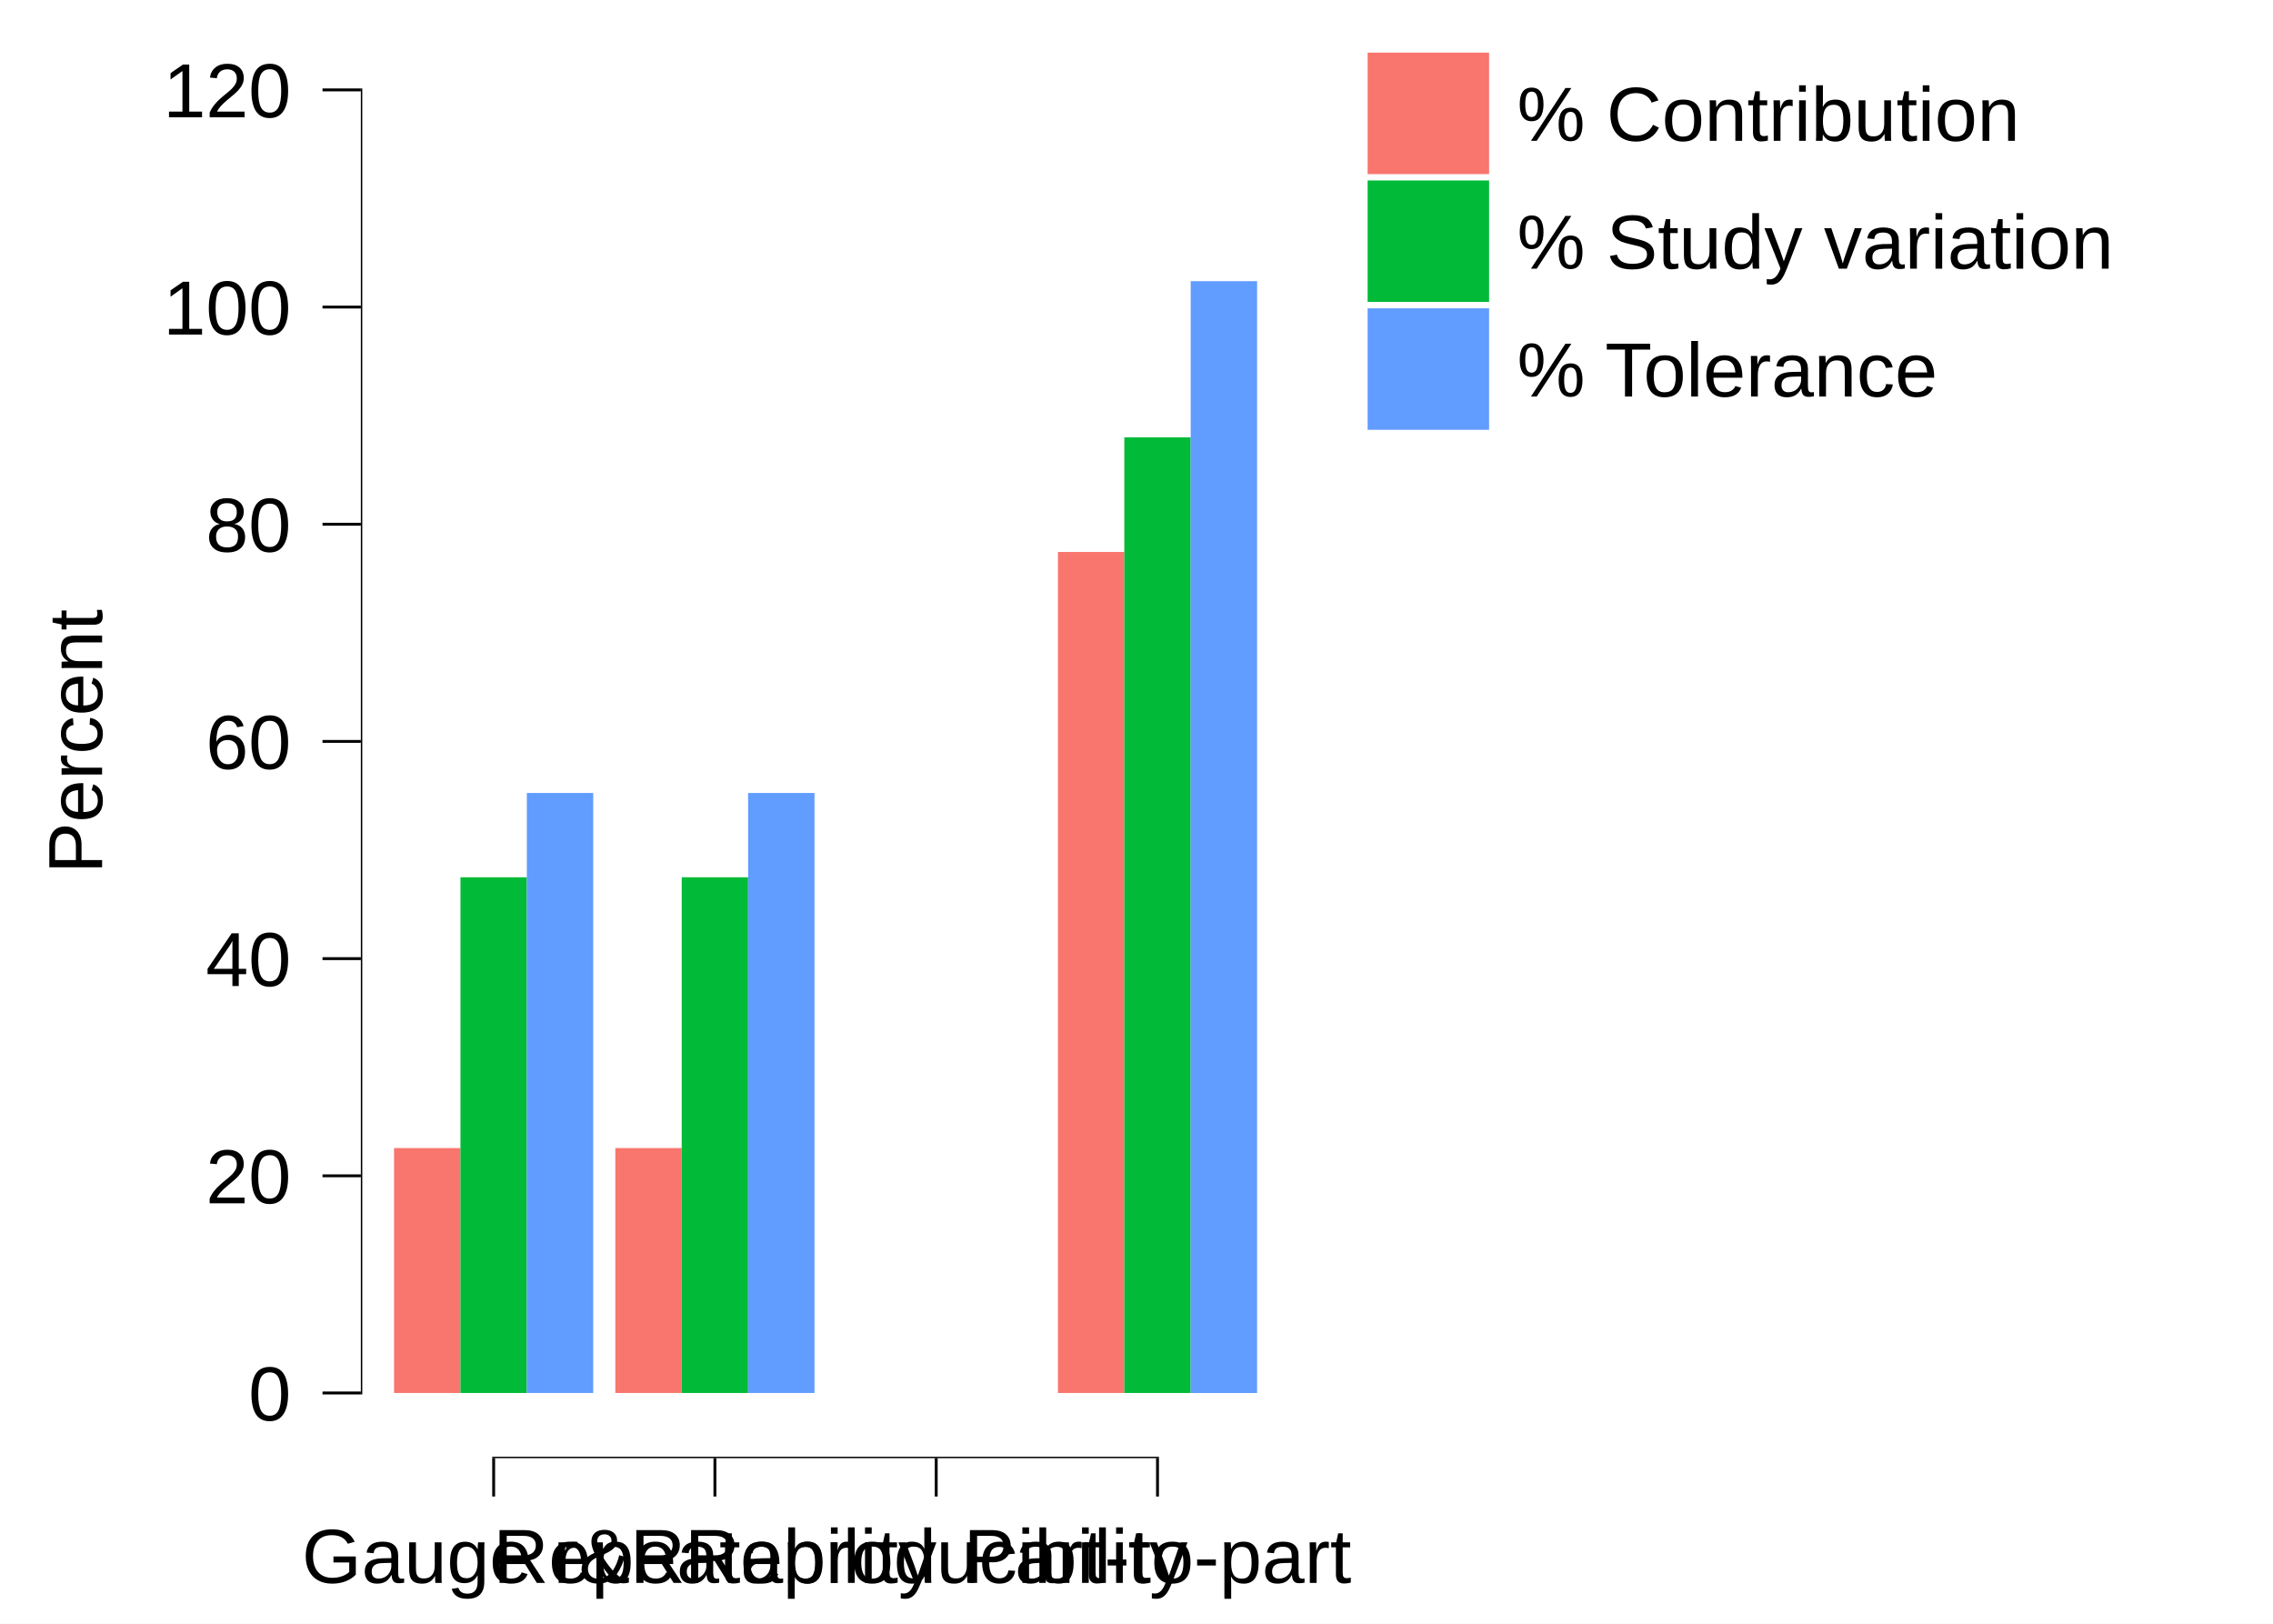
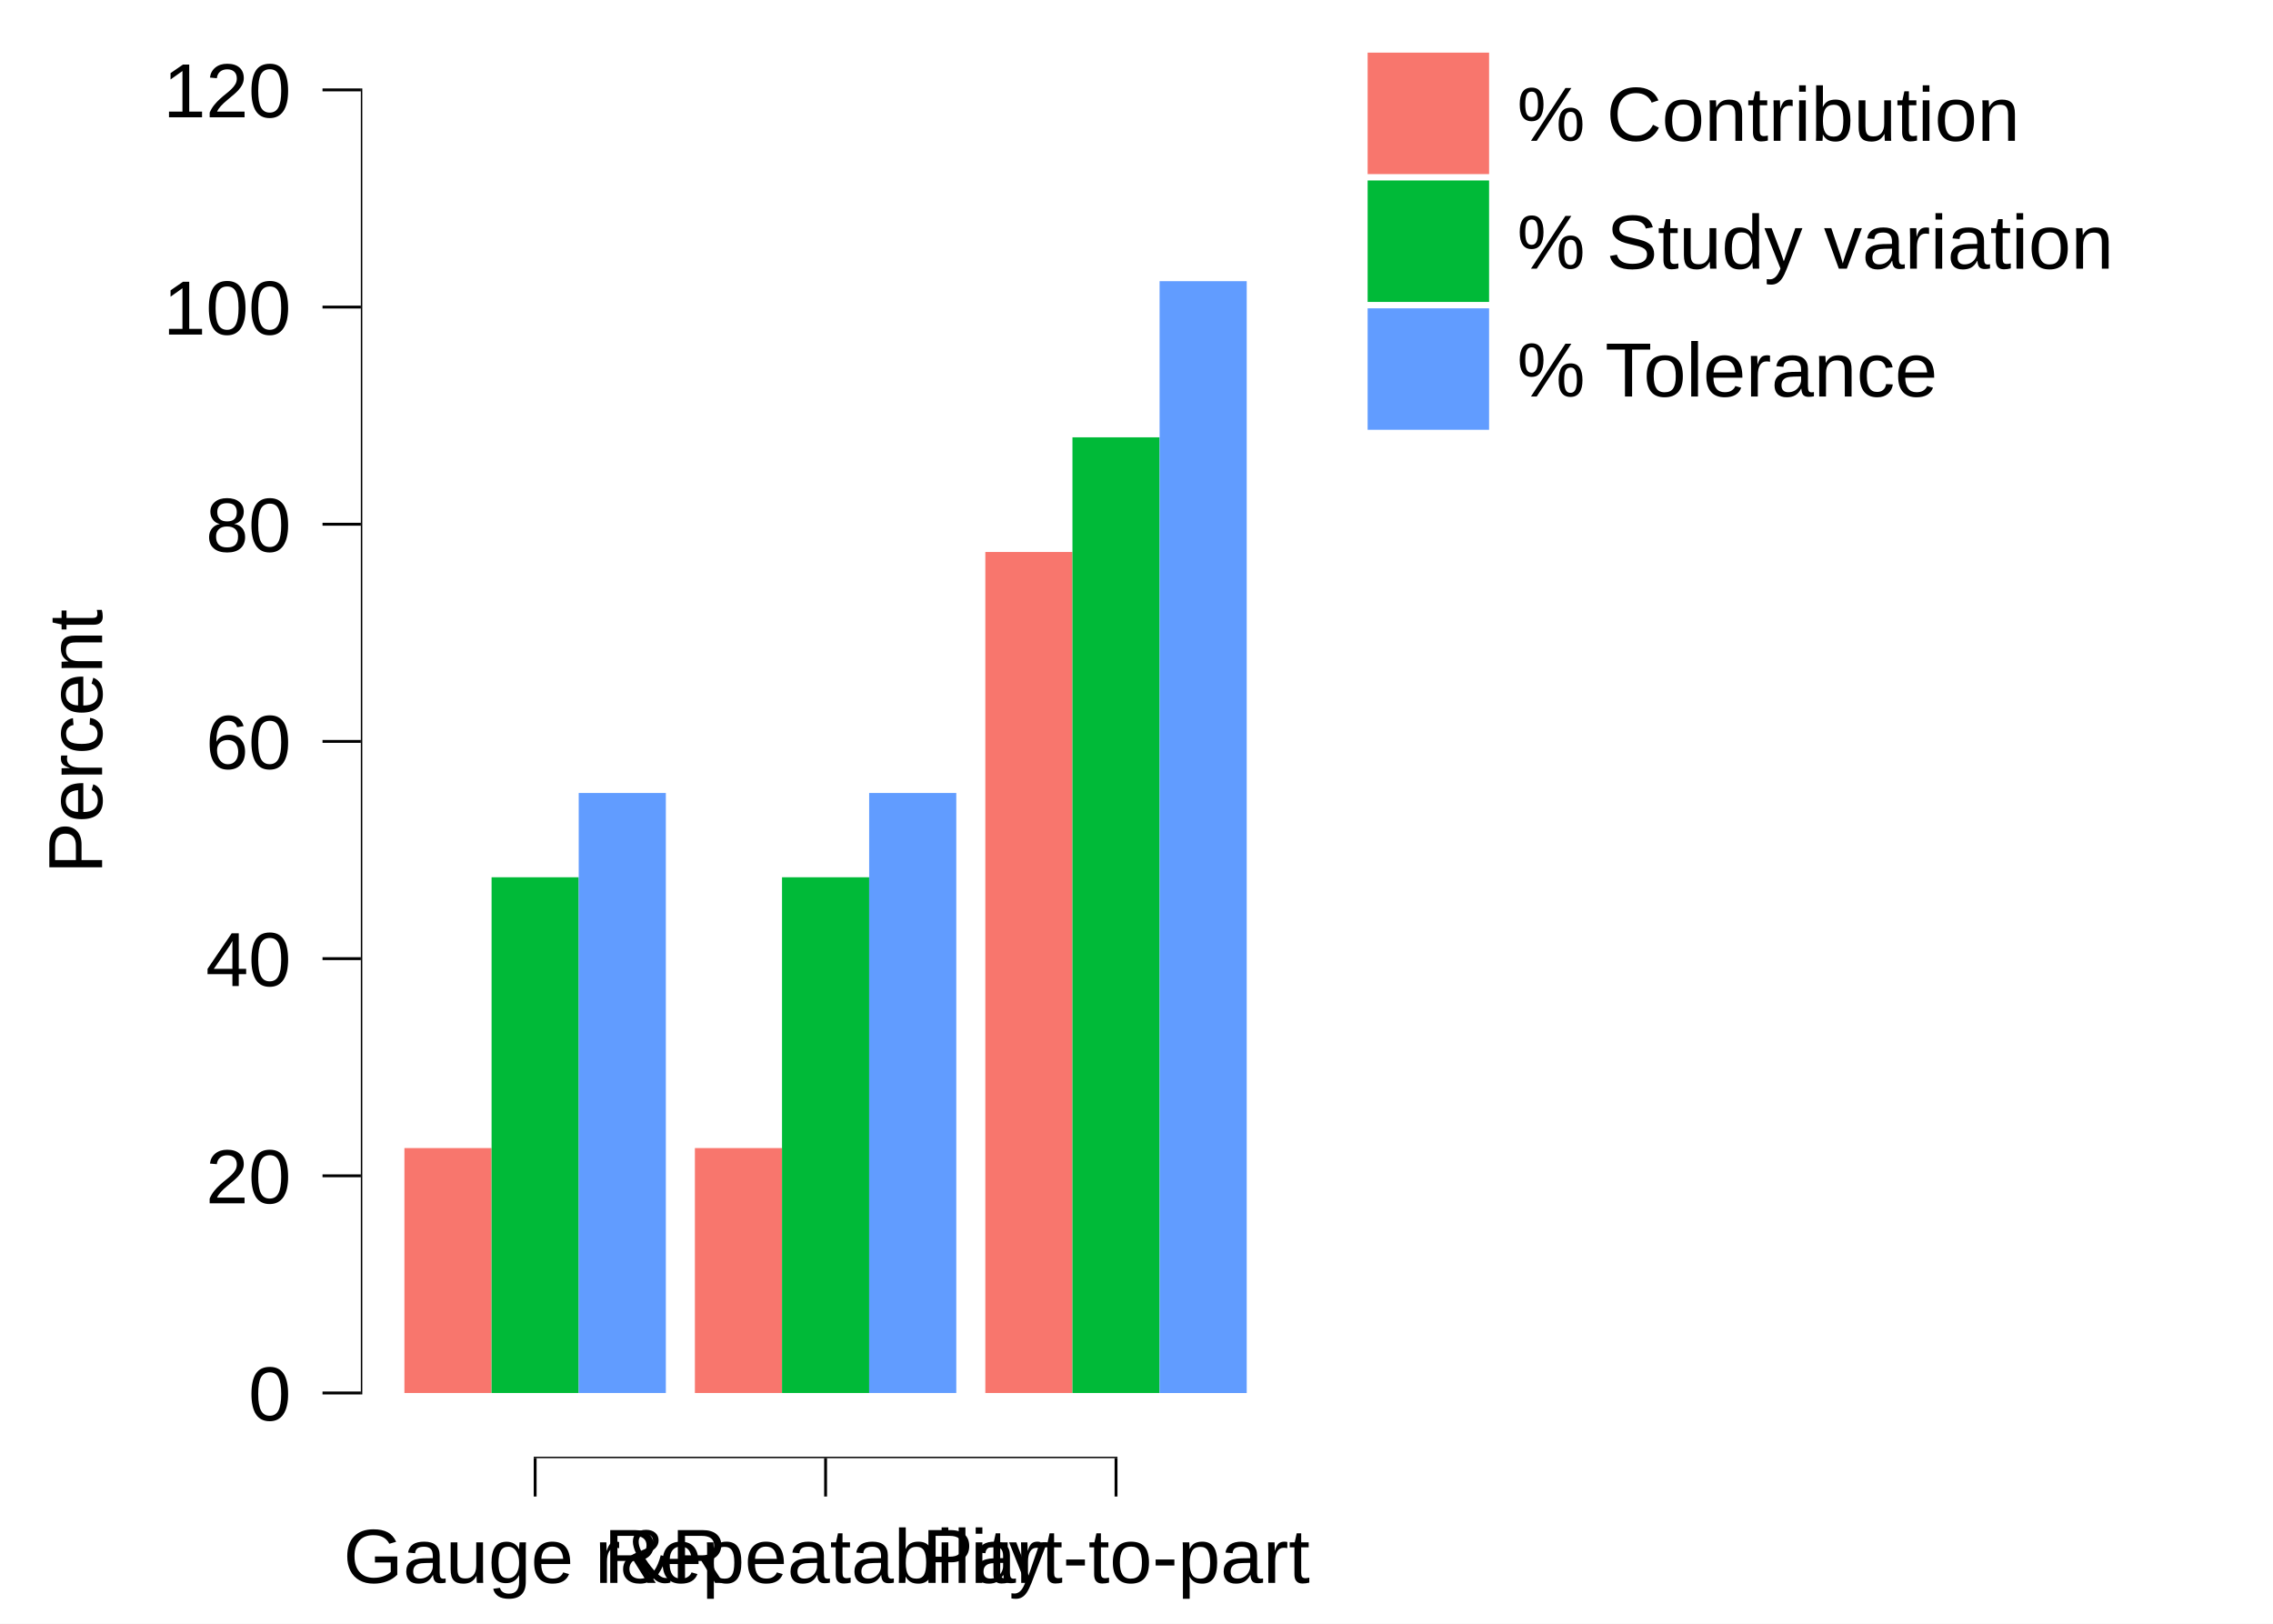
<svg xmlns="http://www.w3.org/2000/svg" width="504.00pt" height="360.00pt" viewBox="0 0 504.00 360.00">
  <g class="svglite">
    <defs>
      <style type="text/css">
    .svglite line, .svglite polyline, .svglite polygon, .svglite path, .svglite rect, .svglite circle {
      fill: none;
      stroke: #000000;
      stroke-linecap: round;
      stroke-linejoin: round;
      stroke-miterlimit: 10.00;
    }
    .svglite text {
      white-space: pre;
    }
    .svglite g.glyphgroup path {
      fill: inherit;
      stroke: none;
    }
  </style>
    </defs>
    <rect width="100%" height="100%" style="stroke: none; fill: #FFFFFF;" />
    <defs>
      <clipPath id="cpMC4wMHw1MDQuMDB8MC4wMHwzNjAuMDA=">
        <rect x="0.00" y="0.00" width="504.00" height="360.00" />
      </clipPath>
    </defs>
    <g clip-path="url(#cpMC4wMHw1MDQuMDB8MC4wMHwzNjAuMDA=)">
      <rect x="0.00" y="0.00" width="504.00" height="360.00" style="stroke-width: 10.67; stroke: none;" />
    </g>
    <defs>
      <clipPath id="cpODAuMDF8Mjg2LjEwfDUuNDh8MzIzLjI5">
        <rect x="80.01" y="5.48" width="206.09" height="317.81" />
      </clipPath>
    </defs>
    <g clip-path="url(#cpODAuMDF8Mjg2LjEwfDUuNDh8MzIzLjI5)">
      <rect x="80.01" y="5.48" width="206.09" height="317.81" style="stroke-width: 10.67; stroke: none;" />
-       <rect x="87.37" y="254.54" width="14.72" height="54.30" style="stroke-width: 1.07; stroke: none; stroke-linecap: butt; stroke-linejoin: miter; fill: #F8766D;" />
-       <rect x="136.44" y="254.54" width="14.72" height="54.30" style="stroke-width: 1.07; stroke: none; stroke-linecap: butt; stroke-linejoin: miter; fill: #F8766D;" />
-       <rect x="185.51" y="308.84" width="14.72" height="0.00" style="stroke-width: 1.07; stroke: none; stroke-linecap: butt; stroke-linejoin: miter; fill: #F8766D;" />
-       <rect x="234.58" y="122.38" width="14.72" height="186.46" style="stroke-width: 1.07; stroke: none; stroke-linecap: butt; stroke-linejoin: miter; fill: #F8766D;" />
-       <rect x="102.10" y="194.50" width="14.72" height="114.34" style="stroke-width: 1.07; stroke: none; stroke-linecap: butt; stroke-linejoin: miter; fill: #00BA38;" />
-       <rect x="151.16" y="194.50" width="14.72" height="114.34" style="stroke-width: 1.07; stroke: none; stroke-linecap: butt; stroke-linejoin: miter; fill: #00BA38;" />
-       <rect x="200.23" y="308.84" width="14.72" height="0.00" style="stroke-width: 1.07; stroke: none; stroke-linecap: butt; stroke-linejoin: miter; fill: #00BA38;" />
-       <rect x="249.30" y="96.96" width="14.72" height="211.88" style="stroke-width: 1.07; stroke: none; stroke-linecap: butt; stroke-linejoin: miter; fill: #00BA38;" />
-       <rect x="116.82" y="175.81" width="14.72" height="133.03" style="stroke-width: 1.07; stroke: none; stroke-linecap: butt; stroke-linejoin: miter; fill: #619CFF;" />
-       <rect x="165.88" y="175.81" width="14.72" height="133.03" style="stroke-width: 1.07; stroke: none; stroke-linecap: butt; stroke-linejoin: miter; fill: #619CFF;" />
-       <rect x="214.95" y="308.84" width="14.72" height="0.00" style="stroke-width: 1.07; stroke: none; stroke-linecap: butt; stroke-linejoin: miter; fill: #619CFF;" />
-       <rect x="264.02" y="62.34" width="14.72" height="246.51" style="stroke-width: 1.07; stroke: none; stroke-linecap: butt; stroke-linejoin: miter; fill: #619CFF;" />
-       <line x1="109.14" y1="323.29" x2="256.98" y2="323.29" style="stroke-width: 0.64; stroke-linecap: butt;" />
+       <rect x="89.67" y="254.54" width="19.32" height="54.30" style="stroke-width: 1.07; stroke: none; stroke-linecap: butt; stroke-linejoin: miter; fill: #F8766D;" />
+       <rect x="154.08" y="254.54" width="19.32" height="54.30" style="stroke-width: 1.07; stroke: none; stroke-linecap: butt; stroke-linejoin: miter; fill: #F8766D;" />
+       <rect x="218.48" y="122.38" width="19.32" height="186.46" style="stroke-width: 1.07; stroke: none; stroke-linecap: butt; stroke-linejoin: miter; fill: #F8766D;" />
+       <rect x="109.00" y="194.50" width="19.32" height="114.34" style="stroke-width: 1.07; stroke: none; stroke-linecap: butt; stroke-linejoin: miter; fill: #00BA38;" />
+       <rect x="173.40" y="194.50" width="19.32" height="114.34" style="stroke-width: 1.07; stroke: none; stroke-linecap: butt; stroke-linejoin: miter; fill: #00BA38;" />
+       <rect x="237.80" y="96.96" width="19.32" height="211.88" style="stroke-width: 1.07; stroke: none; stroke-linecap: butt; stroke-linejoin: miter; fill: #00BA38;" />
+       <rect x="128.32" y="175.81" width="19.32" height="133.03" style="stroke-width: 1.07; stroke: none; stroke-linecap: butt; stroke-linejoin: miter; fill: #619CFF;" />
+       <rect x="192.72" y="175.81" width="19.32" height="133.03" style="stroke-width: 1.07; stroke: none; stroke-linecap: butt; stroke-linejoin: miter; fill: #619CFF;" />
+       <rect x="257.12" y="62.34" width="19.32" height="246.51" style="stroke-width: 1.07; stroke: none; stroke-linecap: butt; stroke-linejoin: miter; fill: #619CFF;" />
+       <line x1="118.34" y1="323.29" x2="247.78" y2="323.29" style="stroke-width: 0.64; stroke-linecap: butt;" />
      <line x1="80.01" y1="309.16" x2="80.01" y2="19.61" style="stroke-width: 0.64; stroke-linecap: butt;" />
      <rect x="80.01" y="5.48" width="206.09" height="317.81" style="stroke-width: 0.00; stroke: none;" />
    </g>
    <g clip-path="url(#cpMC4wMHw1MDQuMDB8MC4wMHwzNjAuMDA=)">
      <polyline points="80.01,323.29 80.01,5.48 " style="stroke-width: 0.00; stroke: none; stroke-linecap: butt;" />
      <text x="64.54" y="314.93" text-anchor="end" style="font-size: 17.00px; font-family: &quot;Arial&quot;;" textLength="9.45px" lengthAdjust="spacingAndGlyphs">0</text>
      <text x="64.54" y="266.78" text-anchor="end" style="font-size: 17.00px; font-family: &quot;Arial&quot;;" textLength="18.91px" lengthAdjust="spacingAndGlyphs">20</text>
      <text x="64.54" y="218.62" text-anchor="end" style="font-size: 17.00px; font-family: &quot;Arial&quot;;" textLength="18.91px" lengthAdjust="spacingAndGlyphs">40</text>
      <text x="64.54" y="170.47" text-anchor="end" style="font-size: 17.00px; font-family: &quot;Arial&quot;;" textLength="18.91px" lengthAdjust="spacingAndGlyphs">60</text>
      <text x="64.54" y="122.32" text-anchor="end" style="font-size: 17.00px; font-family: &quot;Arial&quot;;" textLength="18.91px" lengthAdjust="spacingAndGlyphs">80</text>
      <text x="64.54" y="74.17" text-anchor="end" style="font-size: 17.00px; font-family: &quot;Arial&quot;;" textLength="28.36px" lengthAdjust="spacingAndGlyphs">100</text>
      <text x="64.54" y="26.01" text-anchor="end" style="font-size: 17.00px; font-family: &quot;Arial&quot;;" textLength="28.36px" lengthAdjust="spacingAndGlyphs">120</text>
      <polyline points="71.51,308.84 80.01,308.84 " style="stroke-width: 0.64; stroke-linecap: butt;" />
      <polyline points="71.51,260.69 80.01,260.69 " style="stroke-width: 0.64; stroke-linecap: butt;" />
      <polyline points="71.51,212.54 80.01,212.54 " style="stroke-width: 0.64; stroke-linecap: butt;" />
      <polyline points="71.51,164.38 80.01,164.38 " style="stroke-width: 0.64; stroke-linecap: butt;" />
      <polyline points="71.51,116.23 80.01,116.23 " style="stroke-width: 0.64; stroke-linecap: butt;" />
      <polyline points="71.51,68.08 80.01,68.08 " style="stroke-width: 0.64; stroke-linecap: butt;" />
      <polyline points="71.51,19.93 80.01,19.93 " style="stroke-width: 0.64; stroke-linecap: butt;" />
      <polyline points="80.01,323.29 286.10,323.29 " style="stroke-width: 0.00; stroke: none; stroke-linecap: butt;" />
-       <polyline points="109.46,331.79 109.46,323.29 " style="stroke-width: 0.64; stroke-linecap: butt;" />
-       <polyline points="158.52,331.79 158.52,323.29 " style="stroke-width: 0.64; stroke-linecap: butt;" />
-       <polyline points="207.59,331.79 207.59,323.29 " style="stroke-width: 0.64; stroke-linecap: butt;" />
-       <polyline points="256.66,331.79 256.66,323.29 " style="stroke-width: 0.64; stroke-linecap: butt;" />
-       <text x="109.46" y="350.94" text-anchor="middle" style="font-size: 17.00px; font-family: &quot;Arial&quot;;" textLength="85.03px" lengthAdjust="spacingAndGlyphs">Gauge r&amp;R</text>
-       <text x="158.52" y="350.94" text-anchor="middle" style="font-size: 17.00px; font-family: &quot;Arial&quot;;" textLength="98.28px" lengthAdjust="spacingAndGlyphs">Repeatability</text>
-       <text x="207.59" y="350.94" text-anchor="middle" style="font-size: 17.00px; font-family: &quot;Arial&quot;;" textLength="111.50px" lengthAdjust="spacingAndGlyphs">Reproducibility</text>
-       <text x="256.66" y="350.94" text-anchor="middle" style="font-size: 17.00px; font-family: &quot;Arial&quot;;" textLength="85.94px" lengthAdjust="spacingAndGlyphs">Part-to-part</text>
+       <polyline points="118.66,331.79 118.66,323.29 " style="stroke-width: 0.64; stroke-linecap: butt;" />
+       <polyline points="183.06,331.79 183.06,323.29 " style="stroke-width: 0.64; stroke-linecap: butt;" />
+       <polyline points="247.46,331.79 247.46,323.29 " style="stroke-width: 0.64; stroke-linecap: butt;" />
+       <text x="118.66" y="350.94" text-anchor="middle" style="font-size: 17.00px; font-family: &quot;Arial&quot;;" textLength="85.03px" lengthAdjust="spacingAndGlyphs">Gauge r&amp;R</text>
+       <text x="183.06" y="350.94" text-anchor="middle" style="font-size: 17.00px; font-family: &quot;Arial&quot;;" textLength="98.28px" lengthAdjust="spacingAndGlyphs">Repeatability</text>
+       <text x="247.46" y="350.94" text-anchor="middle" style="font-size: 17.00px; font-family: &quot;Arial&quot;;" textLength="85.94px" lengthAdjust="spacingAndGlyphs">Part-to-part</text>
      <text transform="translate(22.64,164.38) rotate(-90)" text-anchor="middle" style="font-size: 17.00px; font-family: &quot;Arial&quot;;" textLength="58.58px" lengthAdjust="spacingAndGlyphs">Percent</text>
      <rect x="297.06" y="5.48" width="177.05" height="96.00" style="stroke-width: 0.75; stroke: none;" />
      <rect x="297.06" y="5.48" width="177.05" height="96.00" style="stroke-width: 10.67; stroke: none;" />
      <rect x="302.54" y="10.96" width="28.35" height="28.35" style="stroke-width: 10.67; stroke: none;" />
      <rect x="303.25" y="11.67" width="26.93" height="26.93" style="stroke-width: 1.07; stroke: none; stroke-linecap: butt; stroke-linejoin: miter; fill: #F8766D;" />
      <rect x="302.54" y="39.31" width="28.35" height="28.35" style="stroke-width: 10.67; stroke: none;" />
      <rect x="303.25" y="40.01" width="26.93" height="26.93" style="stroke-width: 1.07; stroke: none; stroke-linecap: butt; stroke-linejoin: miter; fill: #00BA38;" />
      <rect x="302.54" y="67.65" width="28.35" height="28.35" style="stroke-width: 10.67; stroke: none;" />
      <rect x="303.25" y="68.36" width="26.93" height="26.93" style="stroke-width: 1.07; stroke: none; stroke-linecap: butt; stroke-linejoin: miter; fill: #619CFF;" />
      <text x="336.37" y="31.22" style="font-size: 17.00px; font-family: &quot;Arial&quot;;" textLength="111.48px" lengthAdjust="spacingAndGlyphs">% Contribution</text>
      <text x="336.37" y="59.57" style="font-size: 17.00px; font-family: &quot;Arial&quot;;" textLength="132.27px" lengthAdjust="spacingAndGlyphs">% Study variation</text>
      <text x="336.37" y="87.91" style="font-size: 17.00px; font-family: &quot;Arial&quot;;" textLength="93.22px" lengthAdjust="spacingAndGlyphs">% Tolerance</text>
    </g>
  </g>
</svg>
